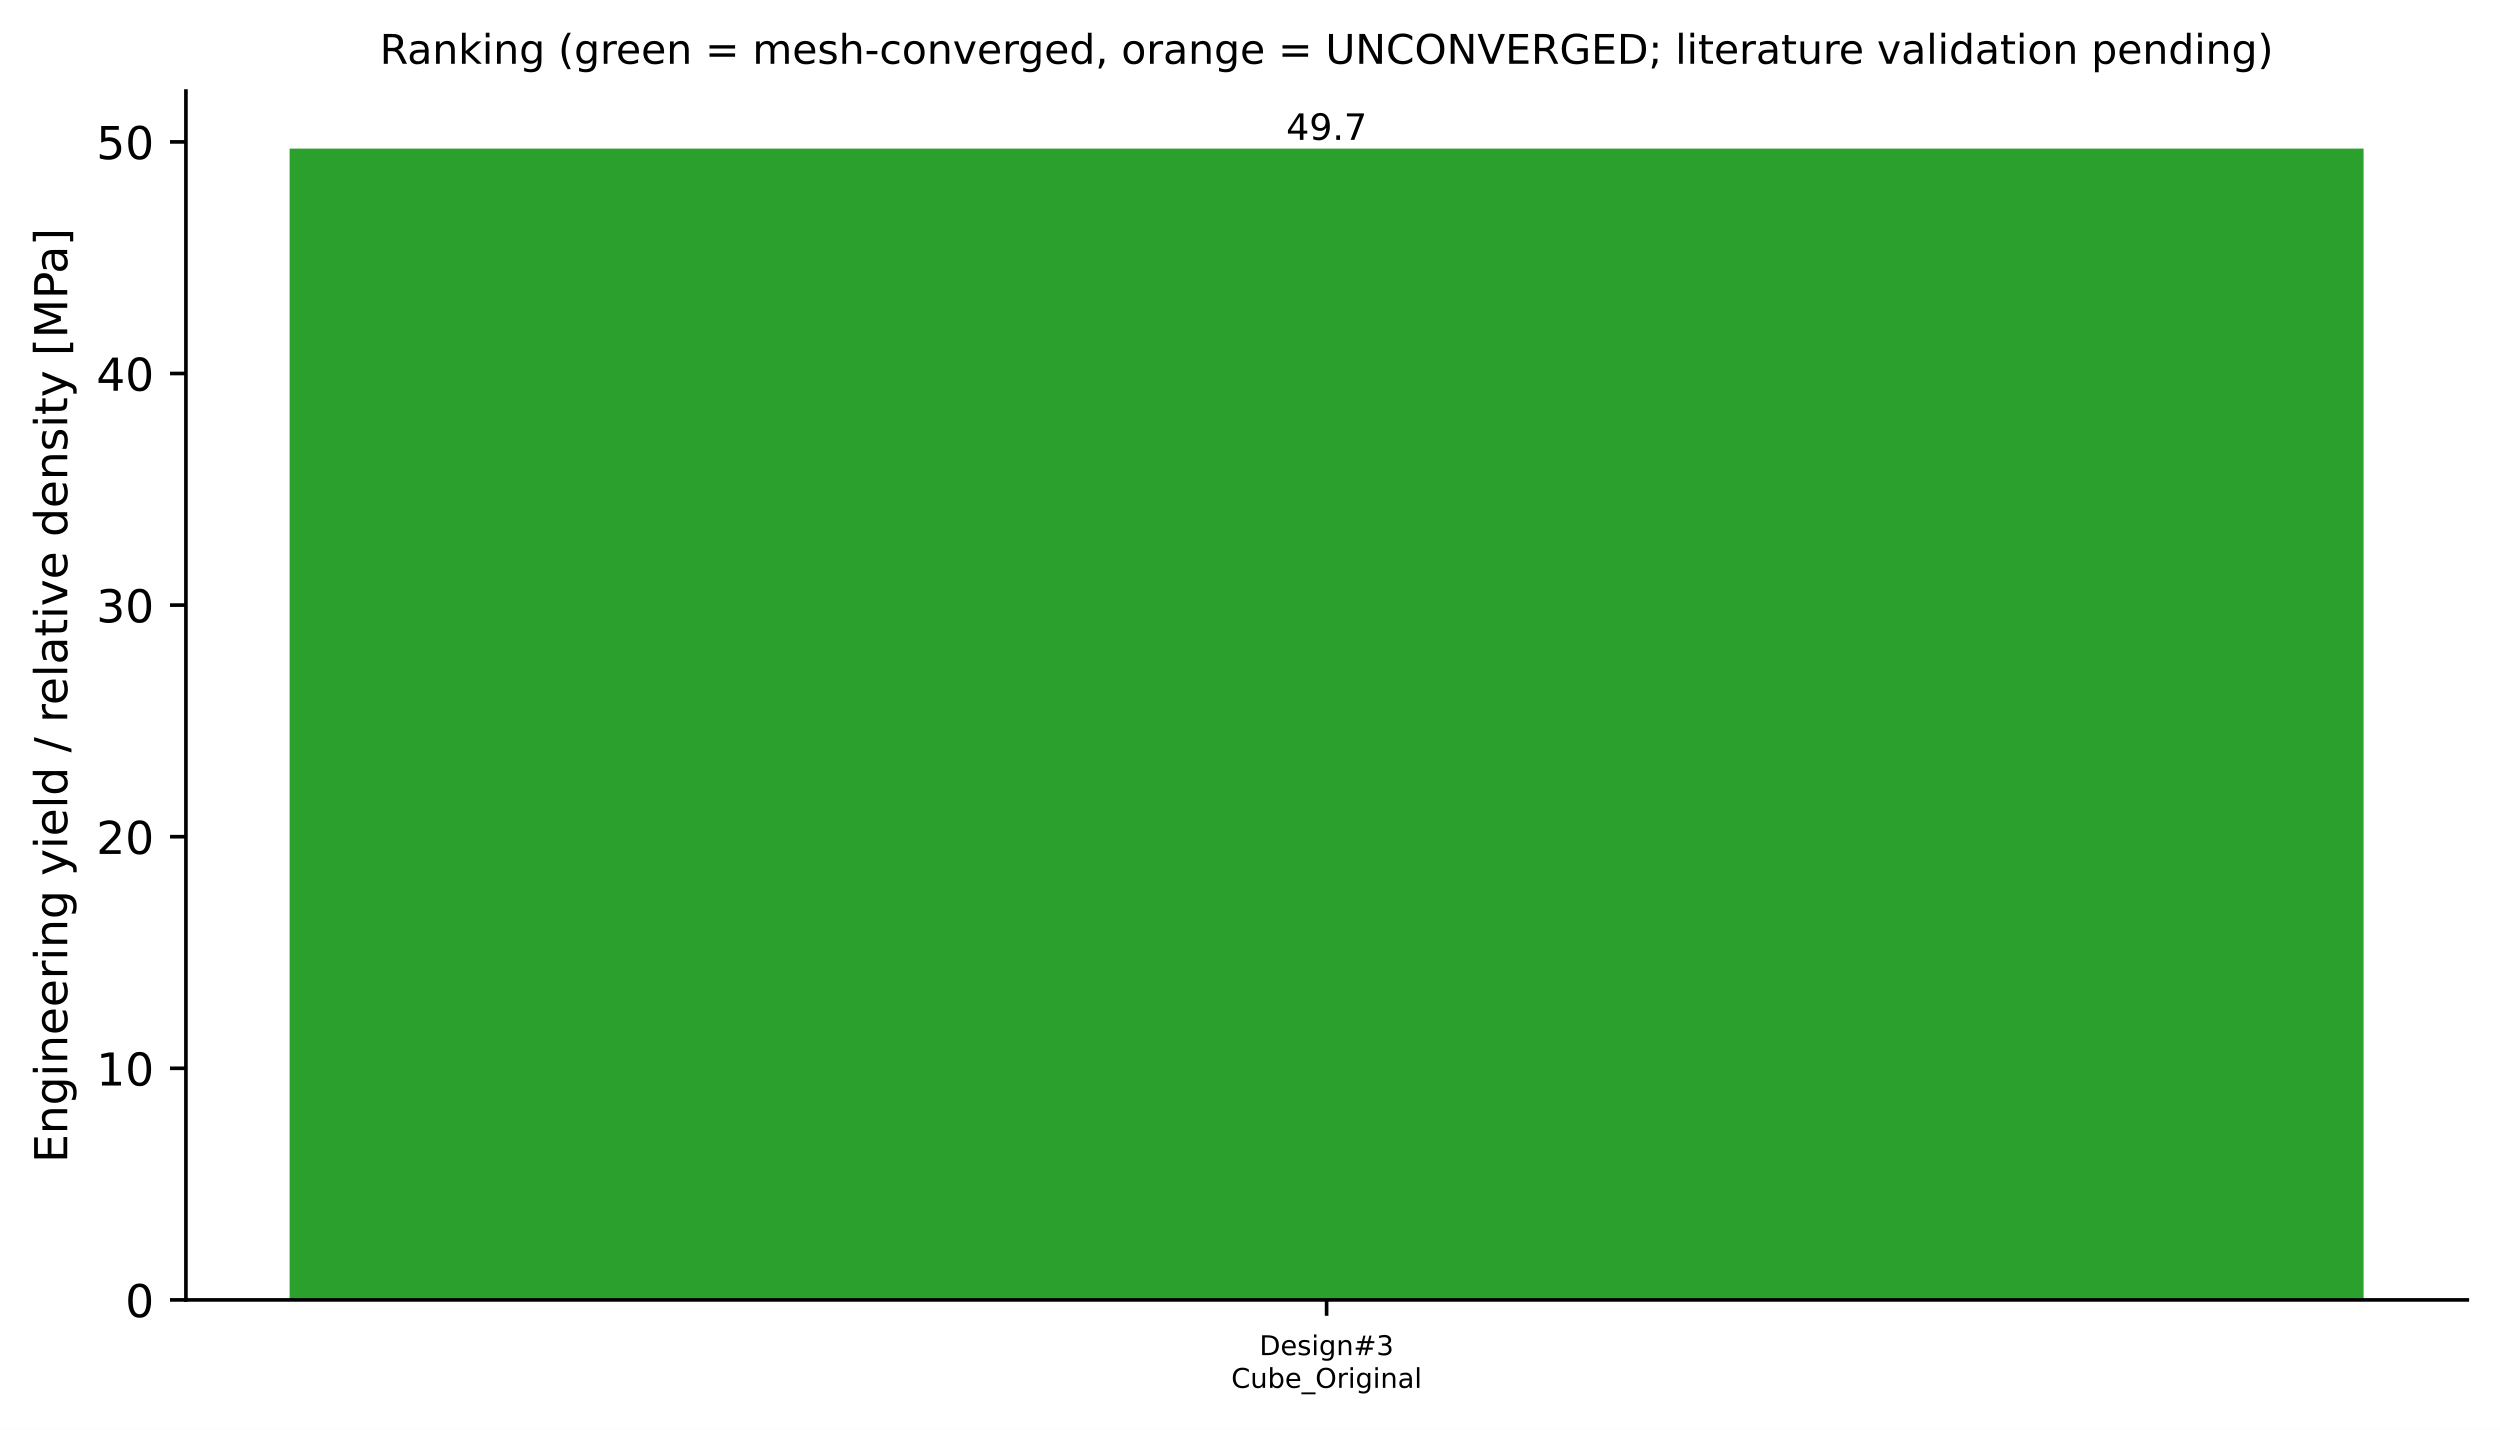
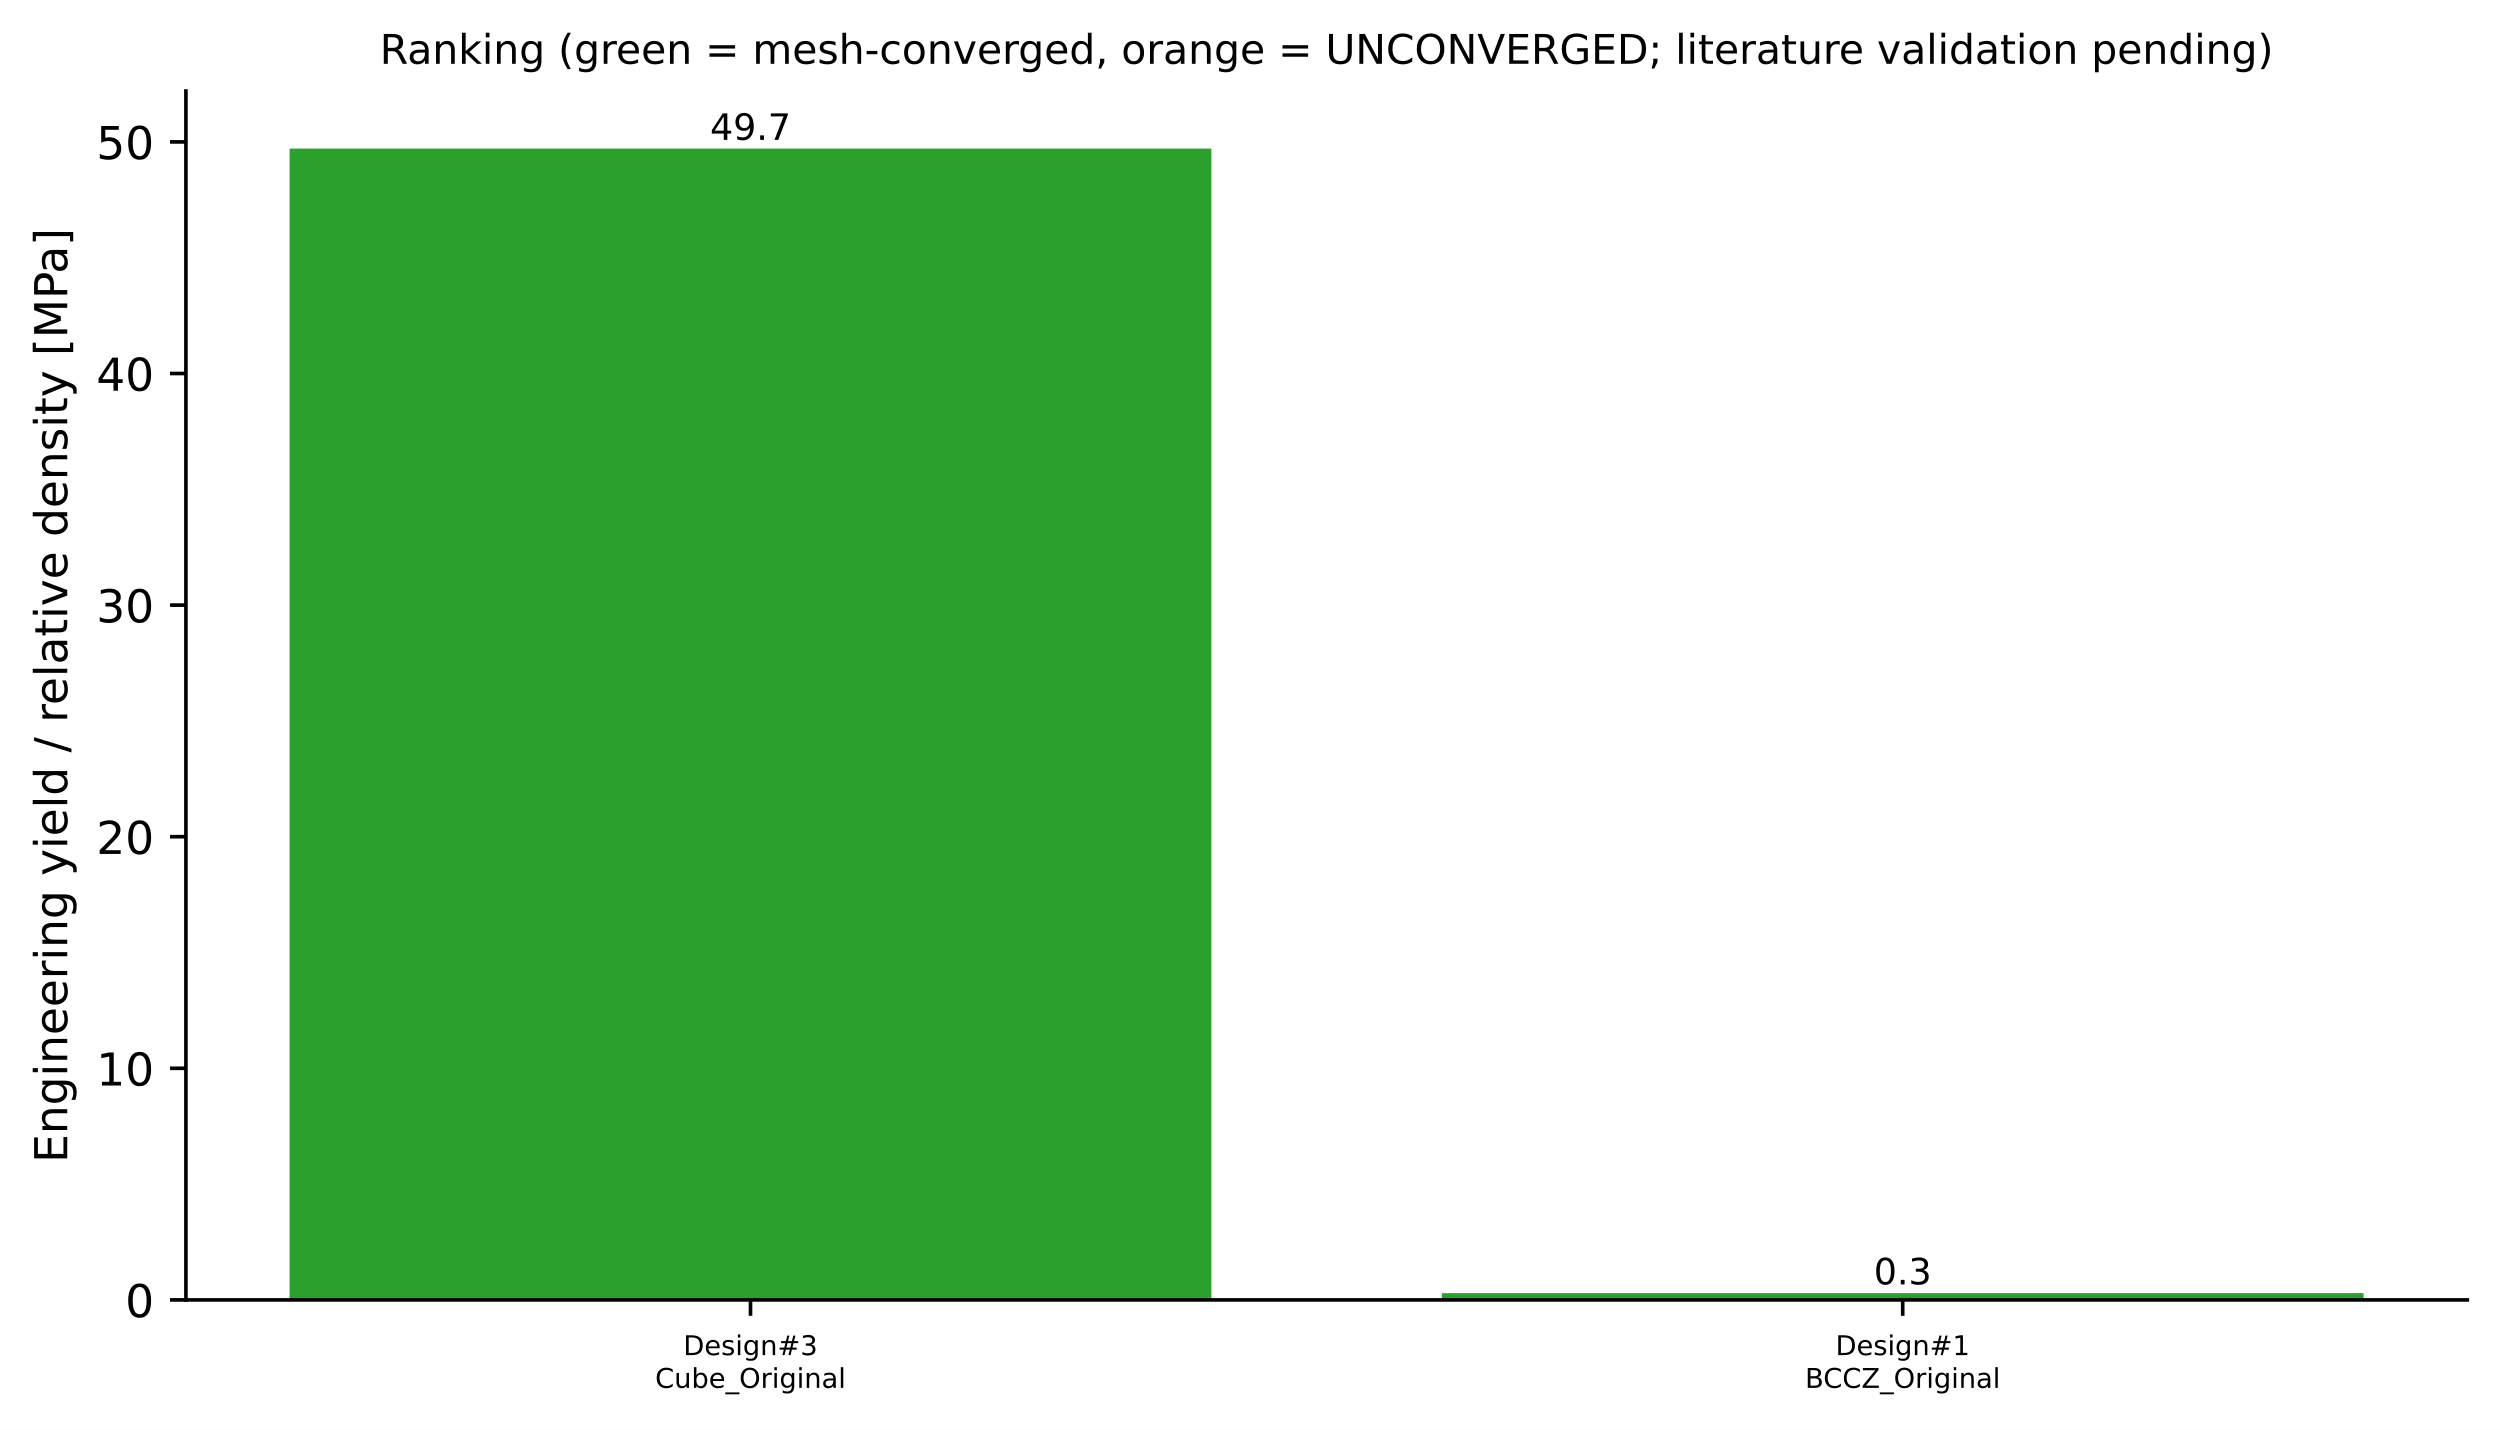
<svg xmlns="http://www.w3.org/2000/svg" xmlns:xlink="http://www.w3.org/1999/xlink" width="550.326pt" height="314.754pt" viewBox="0 0 550.326 314.754" version="1.1">
  <defs>
    <style type="text/css">*{stroke-linejoin: round; stroke-linecap: butt}</style>
  </defs>
  <g id="figure_1">
    <g id="patch_1">
      <path d="M 0 314.754  L 550.326 314.754  L 550.326 0  L 0 0  z " style="fill: #ffffff" />
    </g>
    <g id="axes_1">
      <g id="patch_2">
        <path d="M 40.926 286.151  L 543.126 286.151  L 543.126 20.039  L 40.926 20.039  z " style="fill: #ffffff" />
      </g>
      <g id="patch_3">
-         <path d="M 63.753 286.151  L 520.299 286.151  L 520.299 32.711  L 63.753 32.711  z " clip-path="url(#pd078469e53)" style="fill: #2ca02c" />
+         <path d="M 63.753 286.151  L 266.662 286.151  L 266.662 32.711  L 63.753 32.711  z " clip-path="url(#p7e72b3d42f)" style="fill: #2ca02c" />
+       </g>
+       <g id="patch_4">
+         <path d="M 317.389 286.151  L 520.299 286.151  L 520.299 284.651  L 317.389 284.651  z " clip-path="url(#p7e72b3d42f)" style="fill: #2ca02c" />
      </g>
      <g id="matplotlib.axis_1">
        <g id="xtick_1">
          <g id="line2d_1">
            <defs>
-               <path id="mf9bd2ed79a" d="M 0 0  L 0 3.5  " style="stroke: #000000; stroke-width: 0.8" />
+               <path id="m66d0137481" d="M 0 0  L 0 3.5  " style="stroke: #000000; stroke-width: 0.8" />
            </defs>
            <g>
-               <use xlink:href="#mf9bd2ed79a" x="292.026" y="286.151" style="stroke: #000000; stroke-width: 0.8" />
+               <use xlink:href="#m66d0137481" x="165.208" y="286.151" style="stroke: #000000; stroke-width: 0.8" />
            </g>
          </g>
          <g id="text_1">
-             <g transform="translate(277.2452 298.3102) scale(0.06 -0.06)">
+             <g transform="translate(150.427 298.3102) scale(0.06 -0.06)">
              <defs>
                <path id="DejaVuSans-27" d="M 1259 4147  L 1259 519  L 2022 519  Q 2988 519 3436 956  Q 3884 1394 3884 2338  Q 3884 3275 3436 3711  Q 2988 4147 2022 4147  L 1259 4147  z M 628 4666  L 1925 4666  Q 3281 4666 3915 4102  Q 4550 3538 4550 2338  Q 4550 1131 3912 565  Q 3275 0 1925 0  L 628 0  L 628 4666  z " transform="scale(0.015625)" />
                <path id="DejaVuSans-48" d="M 3597 1894  L 3597 1613  L 953 1613  Q 991 1019 1311 708  Q 1631 397 2203 397  Q 2534 397 2845 478  Q 3156 559 3463 722  L 3463 178  Q 3153 47 2828 -22  Q 2503 -91 2169 -91  Q 1331 -91 842 396  Q 353 884 353 1716  Q 353 2575 817 3079  Q 1281 3584 2069 3584  Q 2775 3584 3186 3129  Q 3597 2675 3597 1894  z M 3022 2063  Q 3016 2534 2758 2815  Q 2500 3097 2075 3097  Q 1594 3097 1305 2825  Q 1016 2553 972 2059  L 3022 2063  z " transform="scale(0.015625)" />
                <path id="DejaVuSans-56" d="M 2834 3397  L 2834 2853  Q 2591 2978 2328 3040  Q 2066 3103 1784 3103  Q 1356 3103 1142 2972  Q 928 2841 928 2578  Q 928 2378 1081 2264  Q 1234 2150 1697 2047  L 1894 2003  Q 2506 1872 2764 1633  Q 3022 1394 3022 966  Q 3022 478 2636 193  Q 2250 -91 1575 -91  Q 1294 -91 989 -36  Q 684 19 347 128  L 347 722  Q 666 556 975 473  Q 1284 391 1588 391  Q 1994 391 2212 530  Q 2431 669 2431 922  Q 2431 1156 2273 1281  Q 2116 1406 1581 1522  L 1381 1569  Q 847 1681 609 1914  Q 372 2147 372 2553  Q 372 3047 722 3315  Q 1072 3584 1716 3584  Q 2034 3584 2315 3537  Q 2597 3491 2834 3397  z " transform="scale(0.015625)" />
                <path id="DejaVuSans-4c" d="M 603 3500  L 1178 3500  L 1178 0  L 603 0  L 603 3500  z M 603 4863  L 1178 4863  L 1178 4134  L 603 4134  L 603 4863  z " transform="scale(0.015625)" />
                <path id="DejaVuSans-4a" d="M 2906 1791  Q 2906 2416 2648 2759  Q 2391 3103 1925 3103  Q 1463 3103 1205 2759  Q 947 2416 947 1791  Q 947 1169 1205 825  Q 1463 481 1925 481  Q 2391 481 2648 825  Q 2906 1169 2906 1791  z M 3481 434  Q 3481 -459 3084 -895  Q 2688 -1331 1869 -1331  Q 1566 -1331 1297 -1286  Q 1028 -1241 775 -1147  L 775 -588  Q 1028 -725 1275 -790  Q 1522 -856 1778 -856  Q 2344 -856 2625 -561  Q 2906 -266 2906 331  L 2906 616  Q 2728 306 2450 153  Q 2172 0 1784 0  Q 1141 0 747 490  Q 353 981 353 1791  Q 353 2603 747 3093  Q 1141 3584 1784 3584  Q 2172 3584 2450 3431  Q 2728 3278 2906 2969  L 2906 3500  L 3481 3500  L 3481 434  z " transform="scale(0.015625)" />
                <path id="DejaVuSans-51" d="M 3513 2113  L 3513 0  L 2938 0  L 2938 2094  Q 2938 2591 2744 2837  Q 2550 3084 2163 3084  Q 1697 3084 1428 2787  Q 1159 2491 1159 1978  L 1159 0  L 581 0  L 581 3500  L 1159 3500  L 1159 2956  Q 1366 3272 1645 3428  Q 1925 3584 2291 3584  Q 2894 3584 3203 3211  Q 3513 2838 3513 2113  z " transform="scale(0.015625)" />
                <path id="DejaVuSans-6" d="M 3272 2816  L 2363 2816  L 2100 1772  L 3016 1772  L 3272 2816  z M 2803 4594  L 2478 3297  L 3391 3297  L 3719 4594  L 4219 4594  L 3897 3297  L 4872 3297  L 4872 2816  L 3775 2816  L 3519 1772  L 4513 1772  L 4513 1294  L 3397 1294  L 3072 0  L 2572 0  L 2894 1294  L 1978 1294  L 1656 0  L 1153 0  L 1478 1294  L 494 1294  L 494 1772  L 1594 1772  L 1856 2816  L 850 2816  L 850 3297  L 1978 3297  L 2297 4594  L 2803 4594  z " transform="scale(0.015625)" />
                <path id="DejaVuSans-16" d="M 2597 2516  Q 3050 2419 3304 2112  Q 3559 1806 3559 1356  Q 3559 666 3084 287  Q 2609 -91 1734 -91  Q 1441 -91 1130 -33  Q 819 25 488 141  L 488 750  Q 750 597 1062 519  Q 1375 441 1716 441  Q 2309 441 2620 675  Q 2931 909 2931 1356  Q 2931 1769 2642 2001  Q 2353 2234 1838 2234  L 1294 2234  L 1294 2753  L 1863 2753  Q 2328 2753 2575 2939  Q 2822 3125 2822 3475  Q 2822 3834 2567 4026  Q 2313 4219 1838 4219  Q 1578 4219 1281 4162  Q 984 4106 628 3988  L 628 4550  Q 988 4650 1302 4700  Q 1616 4750 1894 4750  Q 2613 4750 3031 4423  Q 3450 4097 3450 3541  Q 3450 3153 3228 2886  Q 3006 2619 2597 2516  z " transform="scale(0.015625)" />
              </defs>
              <use xlink:href="#DejaVuSans-27" />
              <use xlink:href="#DejaVuSans-48" transform="translate(77 0)" />
              <use xlink:href="#DejaVuSans-56" transform="translate(138.5312 0)" />
              <use xlink:href="#DejaVuSans-4c" transform="translate(190.625 0)" />
              <use xlink:href="#DejaVuSans-4a" transform="translate(218.4062 0)" />
              <use xlink:href="#DejaVuSans-51" transform="translate(281.8906 0)" />
              <use xlink:href="#DejaVuSans-6" transform="translate(345.2656 0)" />
              <use xlink:href="#DejaVuSans-16" transform="translate(429.0625 0)" />
            </g>
-             <g transform="translate(271.0398 305.5119) scale(0.06 -0.06)">
+             <g transform="translate(144.2217 305.5119) scale(0.06 -0.06)">
              <defs>
                <path id="DejaVuSans-26" d="M 4122 4306  L 4122 3641  Q 3803 3938 3442 4084  Q 3081 4231 2675 4231  Q 1875 4231 1450 3742  Q 1025 3253 1025 2328  Q 1025 1406 1450 917  Q 1875 428 2675 428  Q 3081 428 3442 575  Q 3803 722 4122 1019  L 4122 359  Q 3791 134 3420 21  Q 3050 -91 2638 -91  Q 1578 -91 968 557  Q 359 1206 359 2328  Q 359 3453 968 4101  Q 1578 4750 2638 4750  Q 3056 4750 3426 4639  Q 3797 4528 4122 4306  z " transform="scale(0.015625)" />
                <path id="DejaVuSans-58" d="M 544 1381  L 544 3500  L 1119 3500  L 1119 1403  Q 1119 906 1312 657  Q 1506 409 1894 409  Q 2359 409 2629 706  Q 2900 1003 2900 1516  L 2900 3500  L 3475 3500  L 3475 0  L 2900 0  L 2900 538  Q 2691 219 2414 64  Q 2138 -91 1772 -91  Q 1169 -91 856 284  Q 544 659 544 1381  z M 1991 3584  L 1991 3584  z " transform="scale(0.015625)" />
                <path id="DejaVuSans-45" d="M 3116 1747  Q 3116 2381 2855 2742  Q 2594 3103 2138 3103  Q 1681 3103 1420 2742  Q 1159 2381 1159 1747  Q 1159 1113 1420 752  Q 1681 391 2138 391  Q 2594 391 2855 752  Q 3116 1113 3116 1747  z M 1159 2969  Q 1341 3281 1617 3432  Q 1894 3584 2278 3584  Q 2916 3584 3314 3078  Q 3713 2572 3713 1747  Q 3713 922 3314 415  Q 2916 -91 2278 -91  Q 1894 -91 1617 61  Q 1341 213 1159 525  L 1159 0  L 581 0  L 581 4863  L 1159 4863  L 1159 2969  z " transform="scale(0.015625)" />
                <path id="DejaVuSans-42" d="M 3263 -1063  L 3263 -1509  L -63 -1509  L -63 -1063  L 3263 -1063  z " transform="scale(0.015625)" />
                <path id="DejaVuSans-32" d="M 2522 4238  Q 1834 4238 1429 3725  Q 1025 3213 1025 2328  Q 1025 1447 1429 934  Q 1834 422 2522 422  Q 3209 422 3611 934  Q 4013 1447 4013 2328  Q 4013 3213 3611 3725  Q 3209 4238 2522 4238  z M 2522 4750  Q 3503 4750 4090 4092  Q 4678 3434 4678 2328  Q 4678 1225 4090 567  Q 3503 -91 2522 -91  Q 1538 -91 948 565  Q 359 1222 359 2328  Q 359 3434 948 4092  Q 1538 4750 2522 4750  z " transform="scale(0.015625)" />
                <path id="DejaVuSans-55" d="M 2631 2963  Q 2534 3019 2420 3045  Q 2306 3072 2169 3072  Q 1681 3072 1420 2755  Q 1159 2438 1159 1844  L 1159 0  L 581 0  L 581 3500  L 1159 3500  L 1159 2956  Q 1341 3275 1631 3429  Q 1922 3584 2338 3584  Q 2397 3584 2469 3576  Q 2541 3569 2628 3553  L 2631 2963  z " transform="scale(0.015625)" />
                <path id="DejaVuSans-44" d="M 2194 1759  Q 1497 1759 1228 1600  Q 959 1441 959 1056  Q 959 750 1161 570  Q 1363 391 1709 391  Q 2188 391 2477 730  Q 2766 1069 2766 1631  L 2766 1759  L 2194 1759  z M 3341 1997  L 3341 0  L 2766 0  L 2766 531  Q 2569 213 2275 61  Q 1981 -91 1556 -91  Q 1019 -91 701 211  Q 384 513 384 1019  Q 384 1609 779 1909  Q 1175 2209 1959 2209  L 2766 2209  L 2766 2266  Q 2766 2663 2505 2880  Q 2244 3097 1772 3097  Q 1472 3097 1187 3025  Q 903 2953 641 2809  L 641 3341  Q 956 3463 1253 3523  Q 1550 3584 1831 3584  Q 2591 3584 2966 3190  Q 3341 2797 3341 1997  z " transform="scale(0.015625)" />
                <path id="DejaVuSans-4f" d="M 603 4863  L 1178 4863  L 1178 0  L 603 0  L 603 4863  z " transform="scale(0.015625)" />
              </defs>
              <use xlink:href="#DejaVuSans-26" />
              <use xlink:href="#DejaVuSans-58" transform="translate(69.82812 0)" />
              <use xlink:href="#DejaVuSans-45" transform="translate(133.2031 0)" />
              <use xlink:href="#DejaVuSans-48" transform="translate(196.6875 0)" />
              <use xlink:href="#DejaVuSans-42" transform="translate(258.2188 0)" />
              <use xlink:href="#DejaVuSans-32" transform="translate(308.2188 0)" />
              <use xlink:href="#DejaVuSans-55" transform="translate(386.9375 0)" />
              <use xlink:href="#DejaVuSans-4c" transform="translate(428.0469 0)" />
              <use xlink:href="#DejaVuSans-4a" transform="translate(455.8281 0)" />
              <use xlink:href="#DejaVuSans-4c" transform="translate(519.3125 0)" />
              <use xlink:href="#DejaVuSans-51" transform="translate(547.0938 0)" />
              <use xlink:href="#DejaVuSans-44" transform="translate(610.4688 0)" />
              <use xlink:href="#DejaVuSans-4f" transform="translate(671.75 0)" />
            </g>
          </g>
        </g>
+         <g id="xtick_2">
+           <g id="line2d_2">
+             <g>
+               <use xlink:href="#m66d0137481" x="418.844" y="286.151" style="stroke: #000000; stroke-width: 0.8" />
+             </g>
+           </g>
+           <g id="text_2">
+             <g transform="translate(404.0633 298.3102) scale(0.06 -0.06)">
+               <defs>
+                 <path id="DejaVuSans-14" d="M 794 531  L 1825 531  L 1825 4091  L 703 3866  L 703 4441  L 1819 4666  L 2450 4666  L 2450 531  L 3481 531  L 3481 0  L 794 0  L 794 531  z " transform="scale(0.015625)" />
+               </defs>
+               <use xlink:href="#DejaVuSans-27" />
+               <use xlink:href="#DejaVuSans-48" transform="translate(77 0)" />
+               <use xlink:href="#DejaVuSans-56" transform="translate(138.5312 0)" />
+               <use xlink:href="#DejaVuSans-4c" transform="translate(190.625 0)" />
+               <use xlink:href="#DejaVuSans-4a" transform="translate(218.4062 0)" />
+               <use xlink:href="#DejaVuSans-51" transform="translate(281.8906 0)" />
+               <use xlink:href="#DejaVuSans-6" transform="translate(345.2656 0)" />
+               <use xlink:href="#DejaVuSans-14" transform="translate(429.0625 0)" />
+             </g>
+             <g transform="translate(397.3541 305.5119) scale(0.06 -0.06)">
+               <defs>
+                 <path id="DejaVuSans-25" d="M 1259 2228  L 1259 519  L 2272 519  Q 2781 519 3026 730  Q 3272 941 3272 1375  Q 3272 1813 3026 2020  Q 2781 2228 2272 2228  L 1259 2228  z M 1259 4147  L 1259 2741  L 2194 2741  Q 2656 2741 2882 2914  Q 3109 3088 3109 3444  Q 3109 3797 2882 3972  Q 2656 4147 2194 4147  L 1259 4147  z M 628 4666  L 2241 4666  Q 2963 4666 3353 4366  Q 3744 4066 3744 3513  Q 3744 3084 3544 2831  Q 3344 2578 2956 2516  Q 3422 2416 3680 2098  Q 3938 1781 3938 1306  Q 3938 681 3513 340  Q 3088 0 2303 0  L 628 0  L 628 4666  z " transform="scale(0.015625)" />
+                 <path id="DejaVuSans-3d" d="M 359 4666  L 4025 4666  L 4025 4184  L 1075 531  L 4097 531  L 4097 0  L 288 0  L 288 481  L 3238 4134  L 359 4134  L 359 4666  z " transform="scale(0.015625)" />
+               </defs>
+               <use xlink:href="#DejaVuSans-25" />
+               <use xlink:href="#DejaVuSans-26" transform="translate(66.85938 0)" />
+               <use xlink:href="#DejaVuSans-26" transform="translate(136.6875 0)" />
+               <use xlink:href="#DejaVuSans-3d" transform="translate(206.5156 0)" />
+               <use xlink:href="#DejaVuSans-42" transform="translate(275.0156 0)" />
+               <use xlink:href="#DejaVuSans-32" transform="translate(325.0156 0)" />
+               <use xlink:href="#DejaVuSans-55" transform="translate(403.7344 0)" />
+               <use xlink:href="#DejaVuSans-4c" transform="translate(444.8438 0)" />
+               <use xlink:href="#DejaVuSans-4a" transform="translate(472.625 0)" />
+               <use xlink:href="#DejaVuSans-4c" transform="translate(536.1094 0)" />
+               <use xlink:href="#DejaVuSans-51" transform="translate(563.8906 0)" />
+               <use xlink:href="#DejaVuSans-44" transform="translate(627.2656 0)" />
+               <use xlink:href="#DejaVuSans-4f" transform="translate(688.5469 0)" />
+             </g>
+           </g>
+         </g>
      </g>
      <g id="matplotlib.axis_2">
        <g id="ytick_1">
-           <g id="line2d_2">
+           <g id="line2d_3">
            <defs>
-               <path id="m82628bc702" d="M 0 0  L -3.5 0  " style="stroke: #000000; stroke-width: 0.8" />
+               <path id="m594bb3a151" d="M 0 0  L -3.5 0  " style="stroke: #000000; stroke-width: 0.8" />
            </defs>
            <g>
-               <use xlink:href="#m82628bc702" x="40.926" y="286.151" style="stroke: #000000; stroke-width: 0.8" />
-             </g>
-           </g>
-           <g id="text_2">
+               <use xlink:href="#m594bb3a151" x="40.926" y="286.151" style="stroke: #000000; stroke-width: 0.8" />
+             </g>
+           </g>
+           <g id="text_3">
            <g transform="translate(27.56328 289.9494) scale(0.1 -0.1)">
              <defs>
                <path id="DejaVuSans-13" d="M 2034 4250  Q 1547 4250 1301 3770  Q 1056 3291 1056 2328  Q 1056 1369 1301 889  Q 1547 409 2034 409  Q 2525 409 2770 889  Q 3016 1369 3016 2328  Q 3016 3291 2770 3770  Q 2525 4250 2034 4250  z M 2034 4750  Q 2819 4750 3233 4129  Q 3647 3509 3647 2328  Q 3647 1150 3233 529  Q 2819 -91 2034 -91  Q 1250 -91 836 529  Q 422 1150 422 2328  Q 422 3509 836 4129  Q 1250 4750 2034 4750  z " transform="scale(0.015625)" />
              </defs>
              <use xlink:href="#DejaVuSans-13" />
            </g>
          </g>
        </g>
        <g id="ytick_2">
-           <g id="line2d_3">
-             <g>
-               <use xlink:href="#m82628bc702" x="40.926" y="235.167" style="stroke: #000000; stroke-width: 0.8" />
-             </g>
-           </g>
-           <g id="text_3">
+           <g id="line2d_4">
+             <g>
+               <use xlink:href="#m594bb3a151" x="40.926" y="235.167" style="stroke: #000000; stroke-width: 0.8" />
+             </g>
+           </g>
+           <g id="text_4">
            <g transform="translate(21.20078 238.9662) scale(0.1 -0.1)">
-               <defs>
-                 <path id="DejaVuSans-14" d="M 794 531  L 1825 531  L 1825 4091  L 703 3866  L 703 4441  L 1819 4666  L 2450 4666  L 2450 531  L 3481 531  L 3481 0  L 794 0  L 794 531  z " transform="scale(0.015625)" />
-               </defs>
              <use xlink:href="#DejaVuSans-14" />
              <use xlink:href="#DejaVuSans-13" transform="translate(63.625 0)" />
            </g>
          </g>
        </g>
        <g id="ytick_3">
-           <g id="line2d_4">
-             <g>
-               <use xlink:href="#m82628bc702" x="40.926" y="184.184" style="stroke: #000000; stroke-width: 0.8" />
-             </g>
-           </g>
-           <g id="text_4">
+           <g id="line2d_5">
+             <g>
+               <use xlink:href="#m594bb3a151" x="40.926" y="184.184" style="stroke: #000000; stroke-width: 0.8" />
+             </g>
+           </g>
+           <g id="text_5">
            <g transform="translate(21.20078 187.983) scale(0.1 -0.1)">
              <defs>
                <path id="DejaVuSans-15" d="M 1228 531  L 3431 531  L 3431 0  L 469 0  L 469 531  Q 828 903 1448 1529  Q 2069 2156 2228 2338  Q 2531 2678 2651 2914  Q 2772 3150 2772 3378  Q 2772 3750 2511 3984  Q 2250 4219 1831 4219  Q 1534 4219 1204 4116  Q 875 4013 500 3803  L 500 4441  Q 881 4594 1212 4672  Q 1544 4750 1819 4750  Q 2544 4750 2975 4387  Q 3406 4025 3406 3419  Q 3406 3131 3298 2873  Q 3191 2616 2906 2266  Q 2828 2175 2409 1742  Q 1991 1309 1228 531  z " transform="scale(0.015625)" />
              </defs>
              <use xlink:href="#DejaVuSans-15" />
              <use xlink:href="#DejaVuSans-13" transform="translate(63.625 0)" />
            </g>
          </g>
        </g>
        <g id="ytick_4">
-           <g id="line2d_5">
-             <g>
-               <use xlink:href="#m82628bc702" x="40.926" y="133.201" style="stroke: #000000; stroke-width: 0.8" />
-             </g>
-           </g>
-           <g id="text_5">
+           <g id="line2d_6">
+             <g>
+               <use xlink:href="#m594bb3a151" x="40.926" y="133.201" style="stroke: #000000; stroke-width: 0.8" />
+             </g>
+           </g>
+           <g id="text_6">
            <g transform="translate(21.20078 136.9998) scale(0.1 -0.1)">
              <use xlink:href="#DejaVuSans-16" />
              <use xlink:href="#DejaVuSans-13" transform="translate(63.625 0)" />
            </g>
          </g>
        </g>
        <g id="ytick_5">
-           <g id="line2d_6">
-             <g>
-               <use xlink:href="#m82628bc702" x="40.926" y="82.218" style="stroke: #000000; stroke-width: 0.8" />
-             </g>
-           </g>
-           <g id="text_6">
+           <g id="line2d_7">
+             <g>
+               <use xlink:href="#m594bb3a151" x="40.926" y="82.218" style="stroke: #000000; stroke-width: 0.8" />
+             </g>
+           </g>
+           <g id="text_7">
            <g transform="translate(21.20078 86.01663) scale(0.1 -0.1)">
              <defs>
                <path id="DejaVuSans-17" d="M 2419 4116  L 825 1625  L 2419 1625  L 2419 4116  z M 2253 4666  L 3047 4666  L 3047 1625  L 3713 1625  L 3713 1100  L 3047 1100  L 3047 0  L 2419 0  L 2419 1100  L 313 1100  L 313 1709  L 2253 4666  z " transform="scale(0.015625)" />
              </defs>
              <use xlink:href="#DejaVuSans-17" />
              <use xlink:href="#DejaVuSans-13" transform="translate(63.625 0)" />
            </g>
          </g>
        </g>
        <g id="ytick_6">
-           <g id="line2d_7">
-             <g>
-               <use xlink:href="#m82628bc702" x="40.926" y="31.235" style="stroke: #000000; stroke-width: 0.8" />
-             </g>
-           </g>
-           <g id="text_7">
+           <g id="line2d_8">
+             <g>
+               <use xlink:href="#m594bb3a151" x="40.926" y="31.235" style="stroke: #000000; stroke-width: 0.8" />
+             </g>
+           </g>
+           <g id="text_8">
            <g transform="translate(21.20078 35.03343) scale(0.1 -0.1)">
              <defs>
                <path id="DejaVuSans-18" d="M 691 4666  L 3169 4666  L 3169 4134  L 1269 4134  L 1269 2991  Q 1406 3038 1543 3061  Q 1681 3084 1819 3084  Q 2600 3084 3056 2656  Q 3513 2228 3513 1497  Q 3513 744 3044 326  Q 2575 -91 1722 -91  Q 1428 -91 1123 -41  Q 819 9 494 109  L 494 744  Q 775 591 1075 516  Q 1375 441 1709 441  Q 2250 441 2565 725  Q 2881 1009 2881 1497  Q 2881 1984 2565 2268  Q 2250 2553 1709 2553  Q 1456 2553 1204 2497  Q 953 2441 691 2322  L 691 4666  z " transform="scale(0.015625)" />
              </defs>
              <use xlink:href="#DejaVuSans-18" />
              <use xlink:href="#DejaVuSans-13" transform="translate(63.625 0)" />
            </g>
          </g>
        </g>
-         <g id="text_8">
+         <g id="text_9">
          <g transform="translate(14.79844 255.9766) rotate(-90) scale(0.1 -0.1)">
            <defs>
              <path id="DejaVuSans-28" d="M 628 4666  L 3578 4666  L 3578 4134  L 1259 4134  L 1259 2753  L 3481 2753  L 3481 2222  L 1259 2222  L 1259 531  L 3634 531  L 3634 0  L 628 0  L 628 4666  z " transform="scale(0.015625)" />
              <path id="DejaVuSans-3" transform="scale(0.015625)" />
              <path id="DejaVuSans-5c" d="M 2059 -325  Q 1816 -950 1584 -1140  Q 1353 -1331 966 -1331  L 506 -1331  L 506 -850  L 844 -850  Q 1081 -850 1212 -737  Q 1344 -625 1503 -206  L 1606 56  L 191 3500  L 800 3500  L 1894 763  L 2988 3500  L 3597 3500  L 2059 -325  z " transform="scale(0.015625)" />
              <path id="DejaVuSans-47" d="M 2906 2969  L 2906 4863  L 3481 4863  L 3481 0  L 2906 0  L 2906 525  Q 2725 213 2448 61  Q 2172 -91 1784 -91  Q 1150 -91 751 415  Q 353 922 353 1747  Q 353 2572 751 3078  Q 1150 3584 1784 3584  Q 2172 3584 2448 3432  Q 2725 3281 2906 2969  z M 947 1747  Q 947 1113 1208 752  Q 1469 391 1925 391  Q 2381 391 2643 752  Q 2906 1113 2906 1747  Q 2906 2381 2643 2742  Q 2381 3103 1925 3103  Q 1469 3103 1208 2742  Q 947 2381 947 1747  z " transform="scale(0.015625)" />
              <path id="DejaVuSans-12" d="M 1625 4666  L 2156 4666  L 531 -594  L 0 -594  L 1625 4666  z " transform="scale(0.015625)" />
              <path id="DejaVuSans-57" d="M 1172 4494  L 1172 3500  L 2356 3500  L 2356 3053  L 1172 3053  L 1172 1153  Q 1172 725 1289 603  Q 1406 481 1766 481  L 2356 481  L 2356 0  L 1766 0  Q 1100 0 847 248  Q 594 497 594 1153  L 594 3053  L 172 3053  L 172 3500  L 594 3500  L 594 4494  L 1172 4494  z " transform="scale(0.015625)" />
              <path id="DejaVuSans-59" d="M 191 3500  L 800 3500  L 1894 563  L 2988 3500  L 3597 3500  L 2284 0  L 1503 0  L 191 3500  z " transform="scale(0.015625)" />
              <path id="DejaVuSans-3e" d="M 550 4863  L 1875 4863  L 1875 4416  L 1125 4416  L 1125 -397  L 1875 -397  L 1875 -844  L 550 -844  L 550 4863  z " transform="scale(0.015625)" />
              <path id="DejaVuSans-30" d="M 628 4666  L 1569 4666  L 2759 1491  L 3956 4666  L 4897 4666  L 4897 0  L 4281 0  L 4281 4097  L 3078 897  L 2444 897  L 1241 4097  L 1241 0  L 628 0  L 628 4666  z " transform="scale(0.015625)" />
              <path id="DejaVuSans-33" d="M 1259 4147  L 1259 2394  L 2053 2394  Q 2494 2394 2734 2622  Q 2975 2850 2975 3272  Q 2975 3691 2734 3919  Q 2494 4147 2053 4147  L 1259 4147  z M 628 4666  L 2053 4666  Q 2838 4666 3239 4311  Q 3641 3956 3641 3272  Q 3641 2581 3239 2228  Q 2838 1875 2053 1875  L 1259 1875  L 1259 0  L 628 0  L 628 4666  z " transform="scale(0.015625)" />
              <path id="DejaVuSans-40" d="M 1947 4863  L 1947 -844  L 622 -844  L 622 -397  L 1369 -397  L 1369 4416  L 622 4416  L 622 4863  L 1947 4863  z " transform="scale(0.015625)" />
            </defs>
            <use xlink:href="#DejaVuSans-28" />
            <use xlink:href="#DejaVuSans-51" transform="translate(63.1875 0)" />
            <use xlink:href="#DejaVuSans-4a" transform="translate(126.5625 0)" />
            <use xlink:href="#DejaVuSans-4c" transform="translate(190.0469 0)" />
            <use xlink:href="#DejaVuSans-51" transform="translate(217.8281 0)" />
            <use xlink:href="#DejaVuSans-48" transform="translate(281.2031 0)" />
            <use xlink:href="#DejaVuSans-48" transform="translate(342.7344 0)" />
            <use xlink:href="#DejaVuSans-55" transform="translate(404.2656 0)" />
            <use xlink:href="#DejaVuSans-4c" transform="translate(445.375 0)" />
            <use xlink:href="#DejaVuSans-51" transform="translate(473.1562 0)" />
            <use xlink:href="#DejaVuSans-4a" transform="translate(536.5312 0)" />
            <use xlink:href="#DejaVuSans-3" transform="translate(600.0156 0)" />
            <use xlink:href="#DejaVuSans-5c" transform="translate(631.7969 0)" />
            <use xlink:href="#DejaVuSans-4c" transform="translate(690.9844 0)" />
            <use xlink:href="#DejaVuSans-48" transform="translate(718.7656 0)" />
            <use xlink:href="#DejaVuSans-4f" transform="translate(780.2969 0)" />
            <use xlink:href="#DejaVuSans-47" transform="translate(808.0781 0)" />
            <use xlink:href="#DejaVuSans-3" transform="translate(871.5625 0)" />
            <use xlink:href="#DejaVuSans-12" transform="translate(903.3438 0)" />
            <use xlink:href="#DejaVuSans-3" transform="translate(937.0312 0)" />
            <use xlink:href="#DejaVuSans-55" transform="translate(968.8125 0)" />
            <use xlink:href="#DejaVuSans-48" transform="translate(1007.719 0)" />
            <use xlink:href="#DejaVuSans-4f" transform="translate(1069.25 0)" />
            <use xlink:href="#DejaVuSans-44" transform="translate(1097.031 0)" />
            <use xlink:href="#DejaVuSans-57" transform="translate(1158.312 0)" />
            <use xlink:href="#DejaVuSans-4c" transform="translate(1197.516 0)" />
            <use xlink:href="#DejaVuSans-59" transform="translate(1225.297 0)" />
            <use xlink:href="#DejaVuSans-48" transform="translate(1284.484 0)" />
            <use xlink:href="#DejaVuSans-3" transform="translate(1346.016 0)" />
            <use xlink:href="#DejaVuSans-47" transform="translate(1377.797 0)" />
            <use xlink:href="#DejaVuSans-48" transform="translate(1441.281 0)" />
            <use xlink:href="#DejaVuSans-51" transform="translate(1502.812 0)" />
            <use xlink:href="#DejaVuSans-56" transform="translate(1566.188 0)" />
            <use xlink:href="#DejaVuSans-4c" transform="translate(1618.281 0)" />
            <use xlink:href="#DejaVuSans-57" transform="translate(1646.062 0)" />
            <use xlink:href="#DejaVuSans-5c" transform="translate(1685.266 0)" />
            <use xlink:href="#DejaVuSans-3" transform="translate(1744.453 0)" />
            <use xlink:href="#DejaVuSans-3e" transform="translate(1776.234 0)" />
            <use xlink:href="#DejaVuSans-30" transform="translate(1815.25 0)" />
            <use xlink:href="#DejaVuSans-33" transform="translate(1901.531 0)" />
            <use xlink:href="#DejaVuSans-44" transform="translate(1957.344 0)" />
            <use xlink:href="#DejaVuSans-40" transform="translate(2018.625 0)" />
          </g>
        </g>
      </g>
-       <g id="patch_4">
+       <g id="patch_5">
        <path d="M 40.926 286.151  L 40.926 20.039  " style="fill: none; stroke: #000000; stroke-width: 0.8; stroke-linejoin: miter; stroke-linecap: square" />
      </g>
-       <g id="patch_5">
+       <g id="patch_6">
        <path d="M 40.926 286.151  L 543.126 286.151  " style="fill: none; stroke: #000000; stroke-width: 0.8; stroke-linejoin: miter; stroke-linecap: square" />
      </g>
-       <g id="text_9">
-         <g transform="translate(283.1195 30.78872) scale(0.08 -0.08)">
+       <g id="text_10">
+         <g transform="translate(156.3013 30.78872) scale(0.08 -0.08)">
          <defs>
            <path id="DejaVuSans-1c" d="M 703 97  L 703 672  Q 941 559 1184 500  Q 1428 441 1663 441  Q 2288 441 2617 861  Q 2947 1281 2994 2138  Q 2813 1869 2534 1725  Q 2256 1581 1919 1581  Q 1219 1581 811 2004  Q 403 2428 403 3163  Q 403 3881 828 4315  Q 1253 4750 1959 4750  Q 2769 4750 3195 4129  Q 3622 3509 3622 2328  Q 3622 1225 3098 567  Q 2575 -91 1691 -91  Q 1453 -91 1209 -44  Q 966 3 703 97  z M 1959 2075  Q 2384 2075 2632 2365  Q 2881 2656 2881 3163  Q 2881 3666 2632 3958  Q 2384 4250 1959 4250  Q 1534 4250 1286 3958  Q 1038 3666 1038 3163  Q 1038 2656 1286 2365  Q 1534 2075 1959 2075  z " transform="scale(0.015625)" />
            <path id="DejaVuSans-11" d="M 684 794  L 1344 794  L 1344 0  L 684 0  L 684 794  z " transform="scale(0.015625)" />
            <path id="DejaVuSans-1a" d="M 525 4666  L 3525 4666  L 3525 4397  L 1831 0  L 1172 0  L 2766 4134  L 525 4134  L 525 4666  z " transform="scale(0.015625)" />
          </defs>
          <use xlink:href="#DejaVuSans-17" />
          <use xlink:href="#DejaVuSans-1c" transform="translate(63.625 0)" />
          <use xlink:href="#DejaVuSans-11" transform="translate(127.25 0)" />
          <use xlink:href="#DejaVuSans-1a" transform="translate(159.0312 0)" />
        </g>
      </g>
-       <g id="text_10">
+       <g id="text_11">
+         <g transform="translate(412.4827 282.7296) scale(0.08 -0.08)">
+           <use xlink:href="#DejaVuSans-13" />
+           <use xlink:href="#DejaVuSans-11" transform="translate(63.625 0)" />
+           <use xlink:href="#DejaVuSans-16" transform="translate(95.40625 0)" />
+         </g>
+       </g>
+       <g id="text_12">
        <g transform="translate(83.59984 14.03859) scale(0.09 -0.09)">
          <defs>
            <path id="DejaVuSans-35" d="M 2841 2188  Q 3044 2119 3236 1894  Q 3428 1669 3622 1275  L 4263 0  L 3584 0  L 2988 1197  Q 2756 1666 2539 1819  Q 2322 1972 1947 1972  L 1259 1972  L 1259 0  L 628 0  L 628 4666  L 2053 4666  Q 2853 4666 3247 4331  Q 3641 3997 3641 3322  Q 3641 2881 3436 2590  Q 3231 2300 2841 2188  z M 1259 4147  L 1259 2491  L 2053 2491  Q 2509 2491 2742 2702  Q 2975 2913 2975 3322  Q 2975 3731 2742 3939  Q 2509 4147 2053 4147  L 1259 4147  z " transform="scale(0.015625)" />
            <path id="DejaVuSans-4e" d="M 581 4863  L 1159 4863  L 1159 1991  L 2875 3500  L 3609 3500  L 1753 1863  L 3688 0  L 2938 0  L 1159 1709  L 1159 0  L 581 0  L 581 4863  z " transform="scale(0.015625)" />
            <path id="DejaVuSans-b" d="M 1984 4856  Q 1566 4138 1362 3434  Q 1159 2731 1159 2009  Q 1159 1288 1364 580  Q 1569 -128 1984 -844  L 1484 -844  Q 1016 -109 783 600  Q 550 1309 550 2009  Q 550 2706 781 3412  Q 1013 4119 1484 4856  L 1984 4856  z " transform="scale(0.015625)" />
            <path id="DejaVuSans-20" d="M 678 2906  L 4684 2906  L 4684 2381  L 678 2381  L 678 2906  z M 678 1631  L 4684 1631  L 4684 1100  L 678 1100  L 678 1631  z " transform="scale(0.015625)" />
            <path id="DejaVuSans-50" d="M 3328 2828  Q 3544 3216 3844 3400  Q 4144 3584 4550 3584  Q 5097 3584 5394 3201  Q 5691 2819 5691 2113  L 5691 0  L 5113 0  L 5113 2094  Q 5113 2597 4934 2840  Q 4756 3084 4391 3084  Q 3944 3084 3684 2787  Q 3425 2491 3425 1978  L 3425 0  L 2847 0  L 2847 2094  Q 2847 2600 2669 2842  Q 2491 3084 2119 3084  Q 1678 3084 1418 2786  Q 1159 2488 1159 1978  L 1159 0  L 581 0  L 581 3500  L 1159 3500  L 1159 2956  Q 1356 3278 1631 3431  Q 1906 3584 2284 3584  Q 2666 3584 2933 3390  Q 3200 3197 3328 2828  z " transform="scale(0.015625)" />
            <path id="DejaVuSans-4b" d="M 3513 2113  L 3513 0  L 2938 0  L 2938 2094  Q 2938 2591 2744 2837  Q 2550 3084 2163 3084  Q 1697 3084 1428 2787  Q 1159 2491 1159 1978  L 1159 0  L 581 0  L 581 4863  L 1159 4863  L 1159 2956  Q 1366 3272 1645 3428  Q 1925 3584 2291 3584  Q 2894 3584 3203 3211  Q 3513 2838 3513 2113  z " transform="scale(0.015625)" />
            <path id="DejaVuSans-10" d="M 313 2009  L 1997 2009  L 1997 1497  L 313 1497  L 313 2009  z " transform="scale(0.015625)" />
            <path id="DejaVuSans-46" d="M 3122 3366  L 3122 2828  Q 2878 2963 2633 3030  Q 2388 3097 2138 3097  Q 1578 3097 1268 2742  Q 959 2388 959 1747  Q 959 1106 1268 751  Q 1578 397 2138 397  Q 2388 397 2633 464  Q 2878 531 3122 666  L 3122 134  Q 2881 22 2623 -34  Q 2366 -91 2075 -91  Q 1284 -91 818 406  Q 353 903 353 1747  Q 353 2603 823 3093  Q 1294 3584 2113 3584  Q 2378 3584 2631 3529  Q 2884 3475 3122 3366  z " transform="scale(0.015625)" />
            <path id="DejaVuSans-52" d="M 1959 3097  Q 1497 3097 1228 2736  Q 959 2375 959 1747  Q 959 1119 1226 758  Q 1494 397 1959 397  Q 2419 397 2687 759  Q 2956 1122 2956 1747  Q 2956 2369 2687 2733  Q 2419 3097 1959 3097  z M 1959 3584  Q 2709 3584 3137 3096  Q 3566 2609 3566 1747  Q 3566 888 3137 398  Q 2709 -91 1959 -91  Q 1206 -91 779 398  Q 353 888 353 1747  Q 353 2609 779 3096  Q 1206 3584 1959 3584  z " transform="scale(0.015625)" />
            <path id="DejaVuSans-f" d="M 750 794  L 1409 794  L 1409 256  L 897 -744  L 494 -744  L 750 256  L 750 794  z " transform="scale(0.015625)" />
            <path id="DejaVuSans-38" d="M 556 4666  L 1191 4666  L 1191 1831  Q 1191 1081 1462 751  Q 1734 422 2344 422  Q 2950 422 3222 751  Q 3494 1081 3494 1831  L 3494 4666  L 4128 4666  L 4128 1753  Q 4128 841 3676 375  Q 3225 -91 2344 -91  Q 1459 -91 1007 375  Q 556 841 556 1753  L 556 4666  z " transform="scale(0.015625)" />
            <path id="DejaVuSans-31" d="M 628 4666  L 1478 4666  L 3547 763  L 3547 4666  L 4159 4666  L 4159 0  L 3309 0  L 1241 3903  L 1241 0  L 628 0  L 628 4666  z " transform="scale(0.015625)" />
            <path id="DejaVuSans-39" d="M 1831 0  L 50 4666  L 709 4666  L 2188 738  L 3669 4666  L 4325 4666  L 2547 0  L 1831 0  z " transform="scale(0.015625)" />
            <path id="DejaVuSans-2a" d="M 3809 666  L 3809 1919  L 2778 1919  L 2778 2438  L 4434 2438  L 4434 434  Q 4069 175 3628 42  Q 3188 -91 2688 -91  Q 1594 -91 976 548  Q 359 1188 359 2328  Q 359 3472 976 4111  Q 1594 4750 2688 4750  Q 3144 4750 3555 4637  Q 3966 4525 4313 4306  L 4313 3634  Q 3963 3931 3569 4081  Q 3175 4231 2741 4231  Q 1884 4231 1454 3753  Q 1025 3275 1025 2328  Q 1025 1384 1454 906  Q 1884 428 2741 428  Q 3075 428 3337 486  Q 3600 544 3809 666  z " transform="scale(0.015625)" />
            <path id="DejaVuSans-1e" d="M 750 3309  L 1409 3309  L 1409 2516  L 750 2516  L 750 3309  z M 750 794  L 1409 794  L 1409 256  L 897 -744  L 494 -744  L 750 256  L 750 794  z " transform="scale(0.015625)" />
            <path id="DejaVuSans-53" d="M 1159 525  L 1159 -1331  L 581 -1331  L 581 3500  L 1159 3500  L 1159 2969  Q 1341 3281 1617 3432  Q 1894 3584 2278 3584  Q 2916 3584 3314 3078  Q 3713 2572 3713 1747  Q 3713 922 3314 415  Q 2916 -91 2278 -91  Q 1894 -91 1617 61  Q 1341 213 1159 525  z M 3116 1747  Q 3116 2381 2855 2742  Q 2594 3103 2138 3103  Q 1681 3103 1420 2742  Q 1159 2381 1159 1747  Q 1159 1113 1420 752  Q 1681 391 2138 391  Q 2594 391 2855 752  Q 3116 1113 3116 1747  z " transform="scale(0.015625)" />
            <path id="DejaVuSans-c" d="M 513 4856  L 1013 4856  Q 1481 4119 1714 3412  Q 1947 2706 1947 2009  Q 1947 1309 1714 600  Q 1481 -109 1013 -844  L 513 -844  Q 928 -128 1133 580  Q 1338 1288 1338 2009  Q 1338 2731 1133 3434  Q 928 4138 513 4856  z " transform="scale(0.015625)" />
          </defs>
          <use xlink:href="#DejaVuSans-35" />
          <use xlink:href="#DejaVuSans-44" transform="translate(67.28125 0)" />
          <use xlink:href="#DejaVuSans-51" transform="translate(128.5625 0)" />
          <use xlink:href="#DejaVuSans-4e" transform="translate(191.9375 0)" />
          <use xlink:href="#DejaVuSans-4c" transform="translate(249.8438 0)" />
          <use xlink:href="#DejaVuSans-51" transform="translate(277.625 0)" />
          <use xlink:href="#DejaVuSans-4a" transform="translate(341 0)" />
          <use xlink:href="#DejaVuSans-3" transform="translate(404.4844 0)" />
          <use xlink:href="#DejaVuSans-b" transform="translate(436.2656 0)" />
          <use xlink:href="#DejaVuSans-4a" transform="translate(475.2812 0)" />
          <use xlink:href="#DejaVuSans-55" transform="translate(538.7656 0)" />
          <use xlink:href="#DejaVuSans-48" transform="translate(577.6719 0)" />
          <use xlink:href="#DejaVuSans-48" transform="translate(639.2031 0)" />
          <use xlink:href="#DejaVuSans-51" transform="translate(700.7344 0)" />
          <use xlink:href="#DejaVuSans-3" transform="translate(764.1094 0)" />
          <use xlink:href="#DejaVuSans-20" transform="translate(795.8906 0)" />
          <use xlink:href="#DejaVuSans-3" transform="translate(879.6875 0)" />
          <use xlink:href="#DejaVuSans-50" transform="translate(911.4688 0)" />
          <use xlink:href="#DejaVuSans-48" transform="translate(1008.875 0)" />
          <use xlink:href="#DejaVuSans-56" transform="translate(1070.406 0)" />
          <use xlink:href="#DejaVuSans-4b" transform="translate(1122.5 0)" />
          <use xlink:href="#DejaVuSans-10" transform="translate(1185.875 0)" />
          <use xlink:href="#DejaVuSans-46" transform="translate(1221.953 0)" />
          <use xlink:href="#DejaVuSans-52" transform="translate(1276.938 0)" />
          <use xlink:href="#DejaVuSans-51" transform="translate(1338.125 0)" />
          <use xlink:href="#DejaVuSans-59" transform="translate(1401.5 0)" />
          <use xlink:href="#DejaVuSans-48" transform="translate(1460.688 0)" />
          <use xlink:href="#DejaVuSans-55" transform="translate(1522.219 0)" />
          <use xlink:href="#DejaVuSans-4a" transform="translate(1561.578 0)" />
          <use xlink:href="#DejaVuSans-48" transform="translate(1625.062 0)" />
          <use xlink:href="#DejaVuSans-47" transform="translate(1686.594 0)" />
          <use xlink:href="#DejaVuSans-f" transform="translate(1750.078 0)" />
          <use xlink:href="#DejaVuSans-3" transform="translate(1781.859 0)" />
          <use xlink:href="#DejaVuSans-52" transform="translate(1813.641 0)" />
          <use xlink:href="#DejaVuSans-55" transform="translate(1874.828 0)" />
          <use xlink:href="#DejaVuSans-44" transform="translate(1915.938 0)" />
          <use xlink:href="#DejaVuSans-51" transform="translate(1977.219 0)" />
          <use xlink:href="#DejaVuSans-4a" transform="translate(2040.594 0)" />
          <use xlink:href="#DejaVuSans-48" transform="translate(2104.078 0)" />
          <use xlink:href="#DejaVuSans-3" transform="translate(2165.609 0)" />
          <use xlink:href="#DejaVuSans-20" transform="translate(2197.391 0)" />
          <use xlink:href="#DejaVuSans-3" transform="translate(2281.188 0)" />
          <use xlink:href="#DejaVuSans-38" transform="translate(2312.969 0)" />
          <use xlink:href="#DejaVuSans-31" transform="translate(2386.156 0)" />
          <use xlink:href="#DejaVuSans-26" transform="translate(2460.969 0)" />
          <use xlink:href="#DejaVuSans-32" transform="translate(2530.797 0)" />
          <use xlink:href="#DejaVuSans-31" transform="translate(2609.516 0)" />
          <use xlink:href="#DejaVuSans-39" transform="translate(2684.328 0)" />
          <use xlink:href="#DejaVuSans-28" transform="translate(2752.734 0)" />
          <use xlink:href="#DejaVuSans-35" transform="translate(2815.922 0)" />
          <use xlink:href="#DejaVuSans-2a" transform="translate(2885.406 0)" />
          <use xlink:href="#DejaVuSans-28" transform="translate(2962.891 0)" />
          <use xlink:href="#DejaVuSans-27" transform="translate(3026.078 0)" />
          <use xlink:href="#DejaVuSans-1e" transform="translate(3103.078 0)" />
          <use xlink:href="#DejaVuSans-3" transform="translate(3136.766 0)" />
          <use xlink:href="#DejaVuSans-4f" transform="translate(3168.547 0)" />
          <use xlink:href="#DejaVuSans-4c" transform="translate(3196.328 0)" />
          <use xlink:href="#DejaVuSans-57" transform="translate(3224.109 0)" />
          <use xlink:href="#DejaVuSans-48" transform="translate(3263.312 0)" />
          <use xlink:href="#DejaVuSans-55" transform="translate(3324.844 0)" />
          <use xlink:href="#DejaVuSans-44" transform="translate(3365.953 0)" />
          <use xlink:href="#DejaVuSans-57" transform="translate(3427.234 0)" />
          <use xlink:href="#DejaVuSans-58" transform="translate(3466.438 0)" />
          <use xlink:href="#DejaVuSans-55" transform="translate(3529.812 0)" />
          <use xlink:href="#DejaVuSans-48" transform="translate(3568.719 0)" />
          <use xlink:href="#DejaVuSans-3" transform="translate(3630.25 0)" />
          <use xlink:href="#DejaVuSans-59" transform="translate(3662.031 0)" />
          <use xlink:href="#DejaVuSans-44" transform="translate(3721.219 0)" />
          <use xlink:href="#DejaVuSans-4f" transform="translate(3782.5 0)" />
          <use xlink:href="#DejaVuSans-4c" transform="translate(3810.281 0)" />
          <use xlink:href="#DejaVuSans-47" transform="translate(3838.062 0)" />
          <use xlink:href="#DejaVuSans-44" transform="translate(3901.547 0)" />
          <use xlink:href="#DejaVuSans-57" transform="translate(3962.828 0)" />
          <use xlink:href="#DejaVuSans-4c" transform="translate(4002.031 0)" />
          <use xlink:href="#DejaVuSans-52" transform="translate(4029.812 0)" />
          <use xlink:href="#DejaVuSans-51" transform="translate(4091 0)" />
          <use xlink:href="#DejaVuSans-3" transform="translate(4154.375 0)" />
          <use xlink:href="#DejaVuSans-53" transform="translate(4186.156 0)" />
          <use xlink:href="#DejaVuSans-48" transform="translate(4249.641 0)" />
          <use xlink:href="#DejaVuSans-51" transform="translate(4311.172 0)" />
          <use xlink:href="#DejaVuSans-47" transform="translate(4374.547 0)" />
          <use xlink:href="#DejaVuSans-4c" transform="translate(4438.031 0)" />
          <use xlink:href="#DejaVuSans-51" transform="translate(4465.812 0)" />
          <use xlink:href="#DejaVuSans-4a" transform="translate(4529.188 0)" />
          <use xlink:href="#DejaVuSans-c" transform="translate(4592.672 0)" />
        </g>
      </g>
    </g>
  </g>
  <defs>
-     <clipPath id="pd078469e53">
+     <clipPath id="p7e72b3d42f">
      <rect x="40.926" y="20.039" width="502.2" height="266.112" />
    </clipPath>
  </defs>
</svg>
